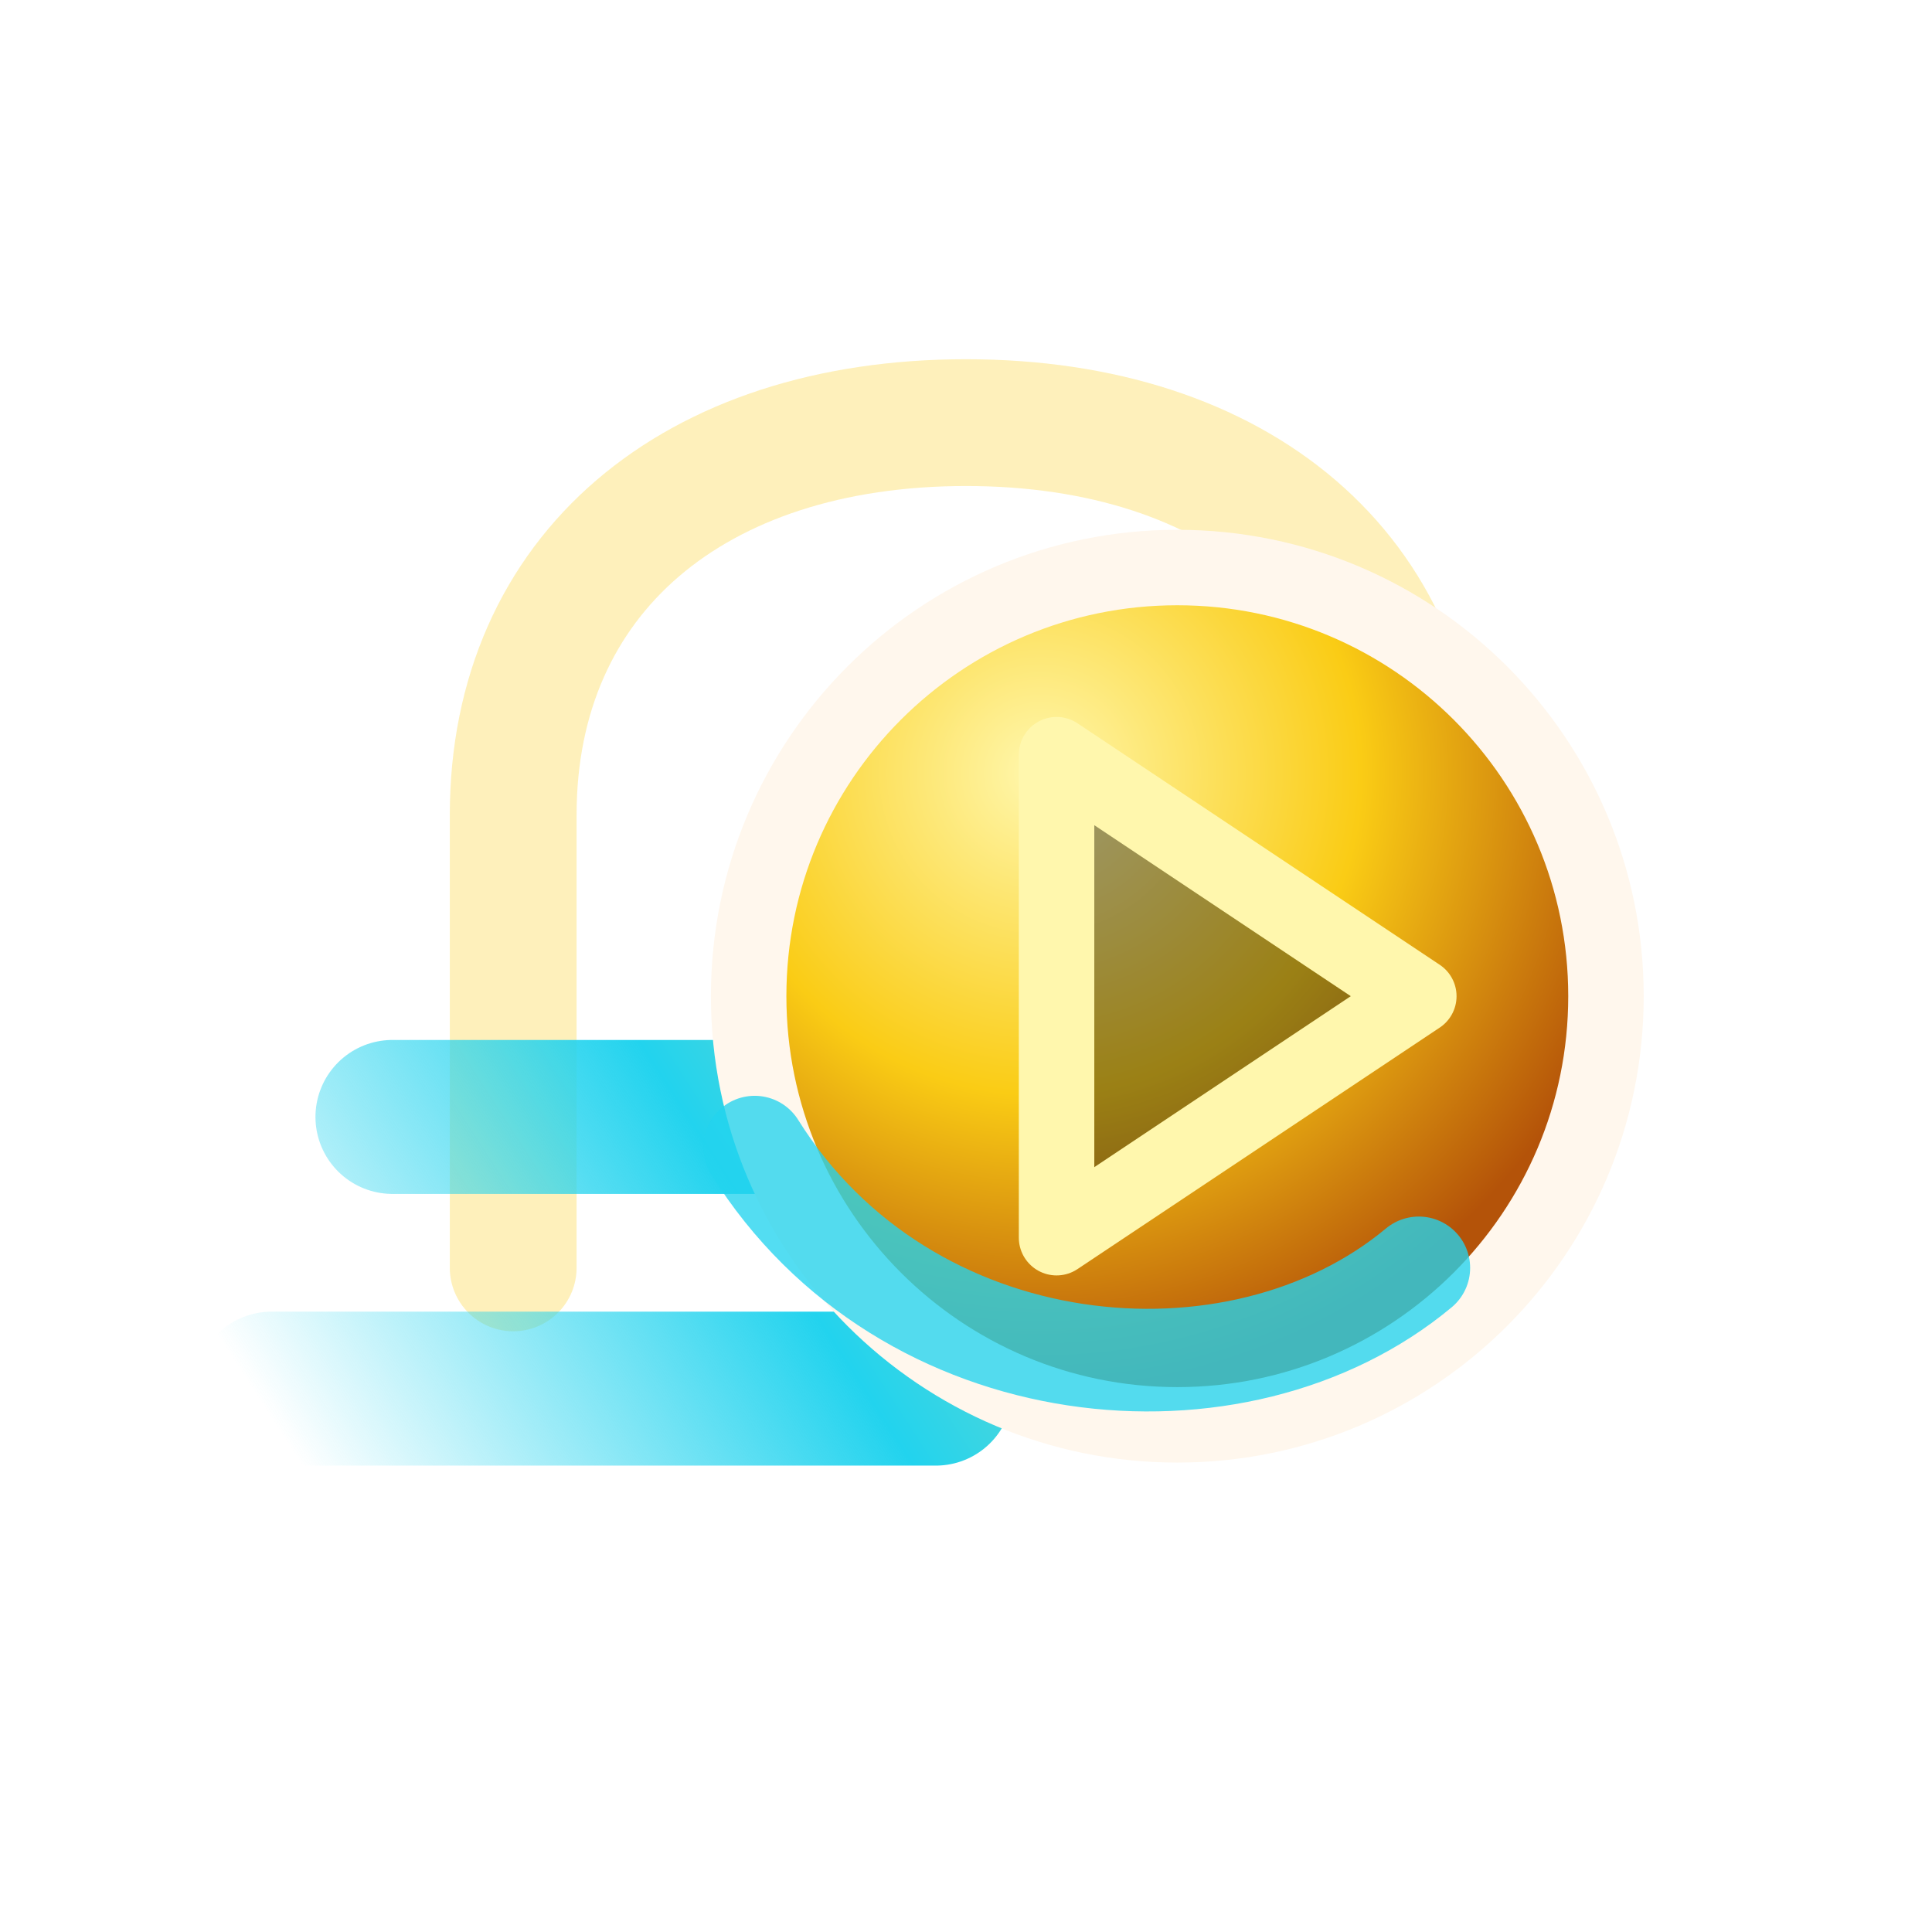
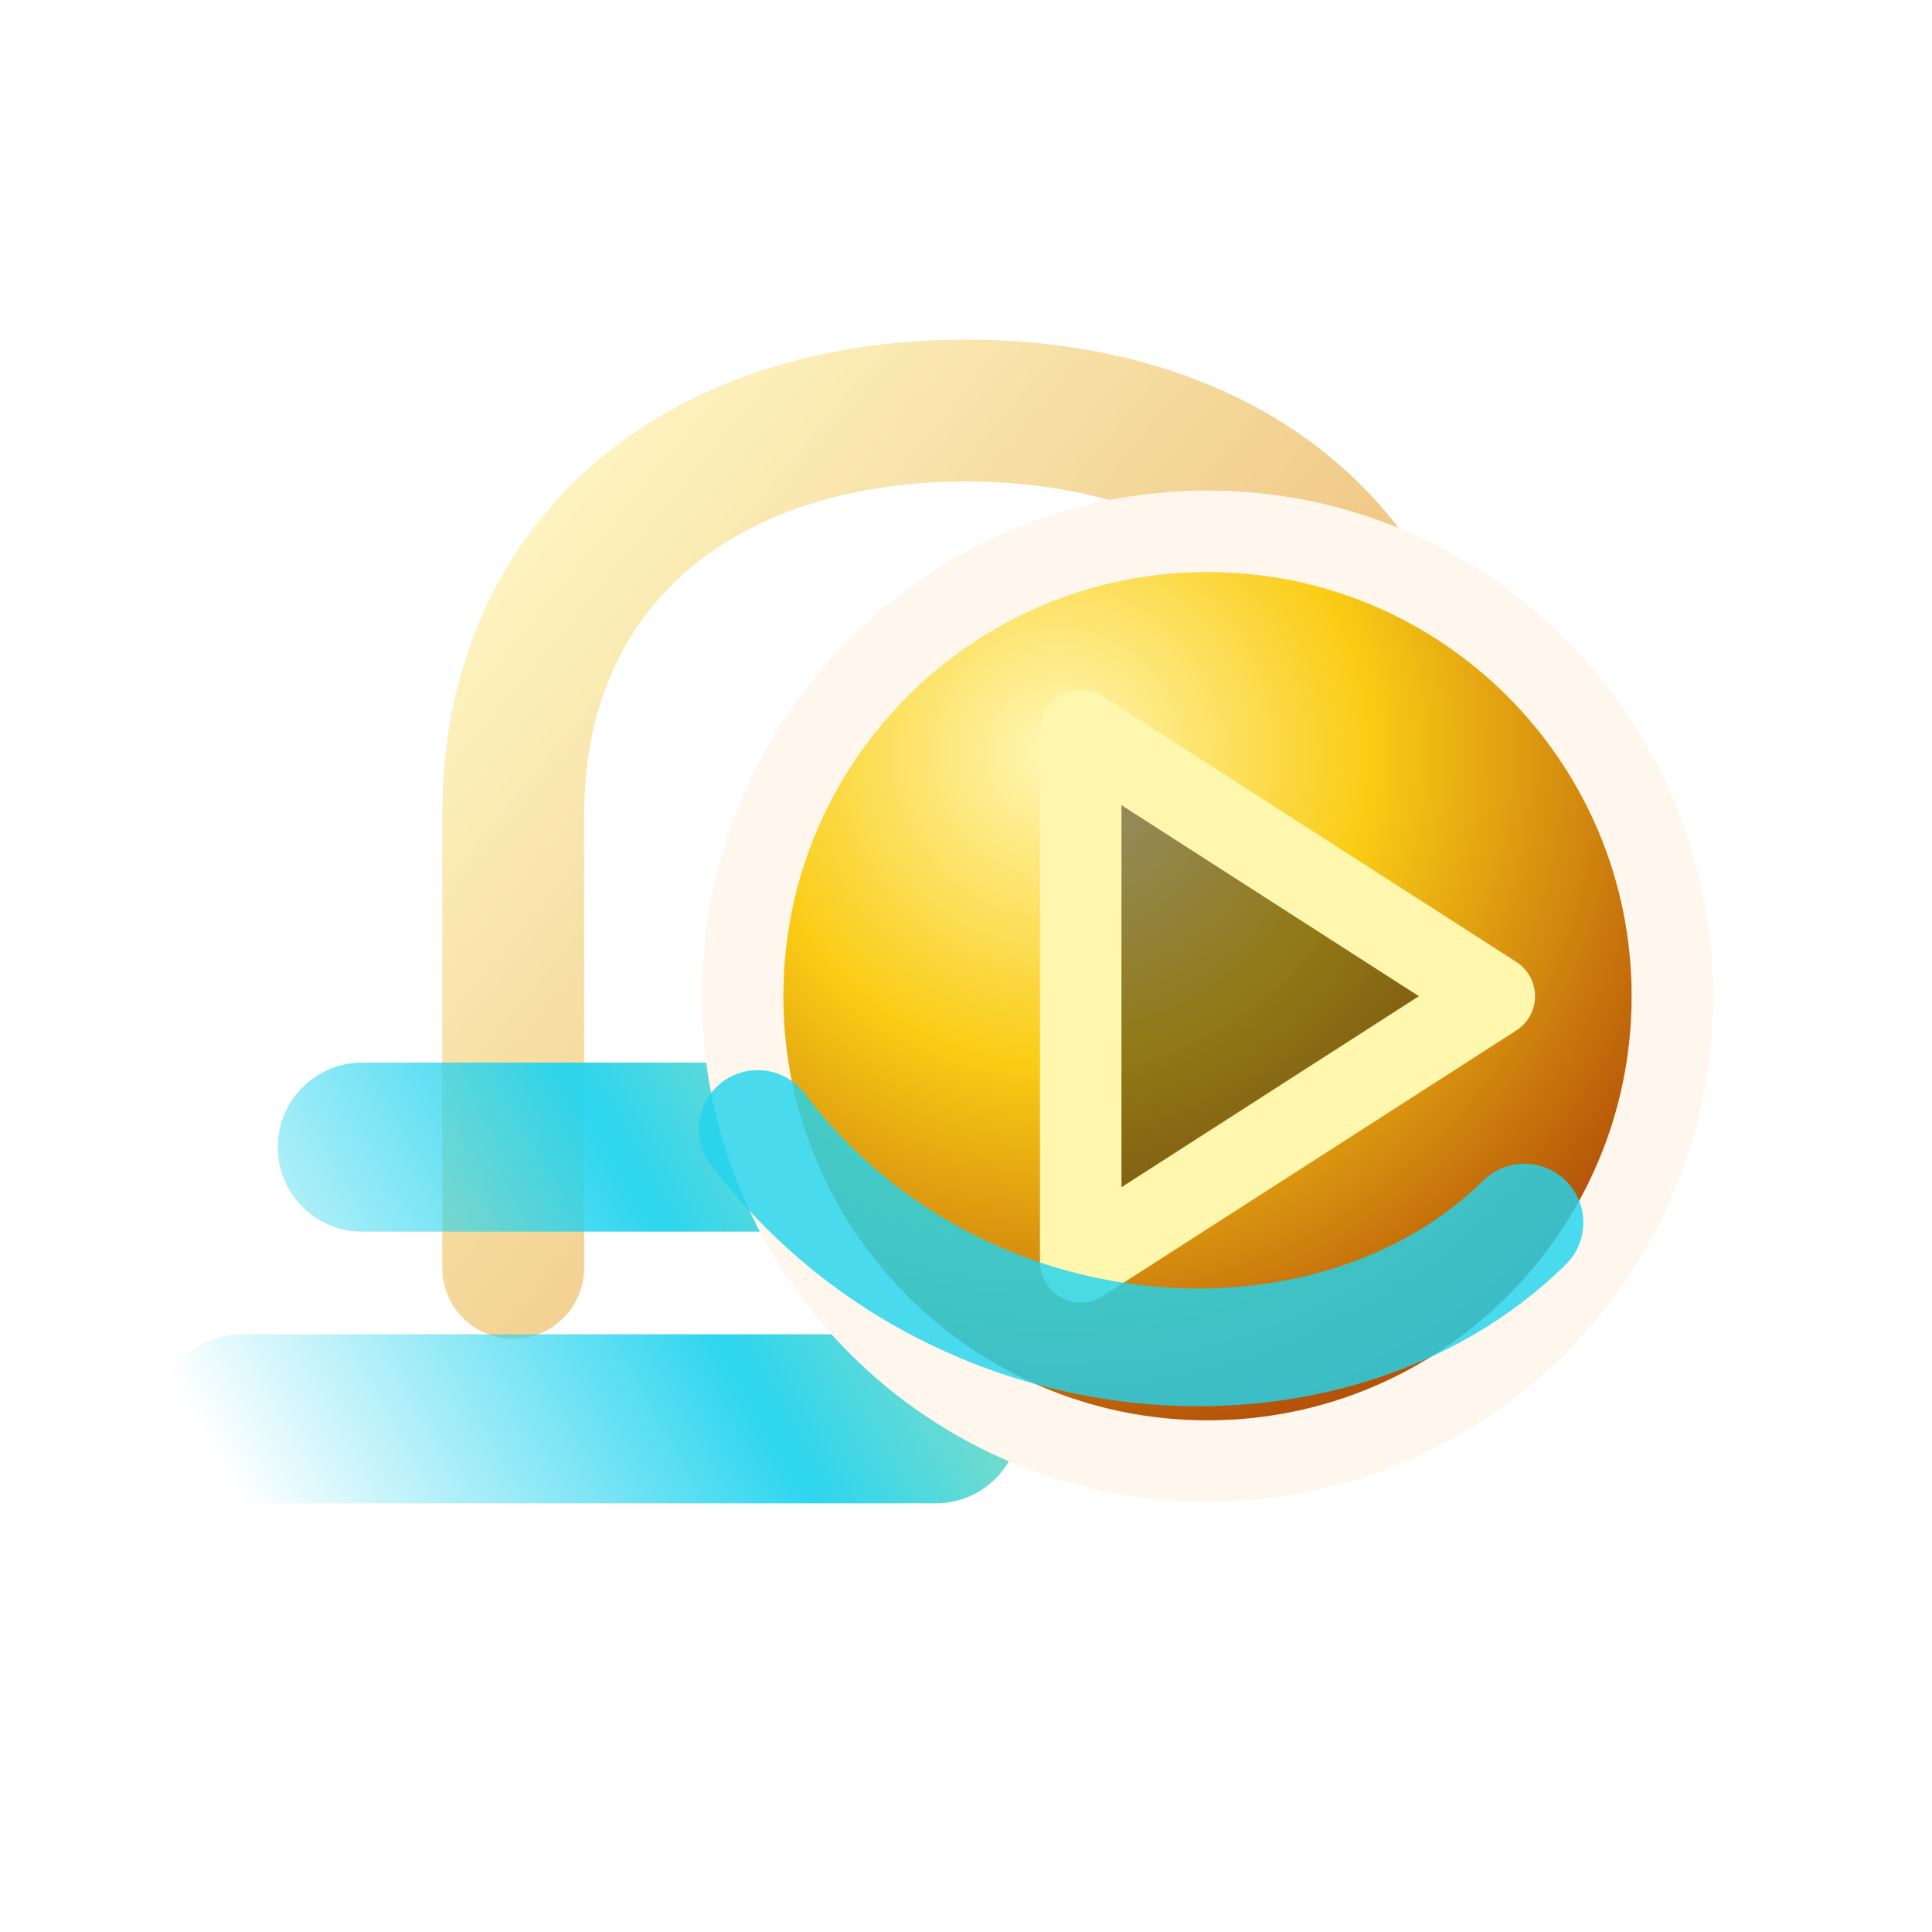
<svg xmlns="http://www.w3.org/2000/svg" viewBox="0 0 64 64" role="img" aria-label="GOL">
  <defs>
-     <radialGradient id="disc" cx="34%" cy="24%" r="72%">
-       <stop offset="0" stop-color="#fff7ad" />
-       <stop offset="0.52" stop-color="#facc15" />
+     <radialGradient id="disc" cx="34%" cy="24%" r="74%">
+       <stop offset="0" stop-color="#fff8b8" />
+       <stop offset="0.45" stop-color="#facc15" />
      <stop offset="1" stop-color="#b45309" />
    </radialGradient>
-     <linearGradient id="trail" x1="9" y1="47" x2="43" y2="25" gradientUnits="userSpaceOnUse">
+     <linearGradient id="trail" x1="7" y1="48" x2="37" y2="31" gradientUnits="userSpaceOnUse">
      <stop offset="0" stop-color="#22d3ee" stop-opacity="0" />
-       <stop offset="0.42" stop-color="#22d3ee" />
+       <stop offset="0.48" stop-color="#22d3ee" stop-opacity="0.95" />
      <stop offset="1" stop-color="#fde68a" />
    </linearGradient>
+     <linearGradient id="arc" x1="16" y1="15" x2="50" y2="43" gradientUnits="userSpaceOnUse">
+       <stop offset="0" stop-color="#fff7ad" />
+       <stop offset="1" stop-color="#d97706" />
+     </linearGradient>
  </defs>
-   <path d="M17 42V27c0-8 6-13 15-13s15 5 15 13v15" fill="none" stroke="#fde68a" stroke-width="4.2" stroke-linecap="round" opacity=".58" />
-   <path d="M9 46h22M13 37h19" fill="none" stroke="url(#trail)" stroke-width="5.1" stroke-linecap="round" />
-   <circle cx="39" cy="33" r="14.2" fill="url(#disc)" stroke="#fff7ed" stroke-width="2.5" />
-   <path d="M35 25 47 33 35 41Z" fill="rgba(2,6,23,.38)" stroke="#fff7ad" stroke-width="2.5" stroke-linejoin="round" />
-   <path d="M47 42c-6 5-17 4-22-4" fill="none" stroke="#22d3ee" stroke-width="3.4" stroke-linecap="round" opacity=".78" />
+   <path d="M17 42V27c0-8.4 6.2-13.4 15-13.4S47 18.6 47 27v15" fill="none" stroke="url(#arc)" stroke-width="4.7" stroke-linecap="round" opacity="0.68" />
+   <path d="M8 47h23M12 38h20" fill="none" stroke="url(#trail)" stroke-width="5.6" stroke-linecap="round" />
+   <circle cx="40" cy="33" r="15.4" fill="url(#disc)" stroke="#fff7ed" stroke-width="2.7" />
+   <path d="M35.8 24.2 49.5 33 35.8 41.8Z" fill="rgba(2,6,23,.42)" stroke="#fff7ad" stroke-width="2.7" stroke-linejoin="round" />
+   <path d="M50.5 40.5c-6.4 6.3-18.9 5.5-25.4-3.1" fill="none" stroke="#22d3ee" stroke-width="3.9" stroke-linecap="round" opacity="0.82" />
</svg>
